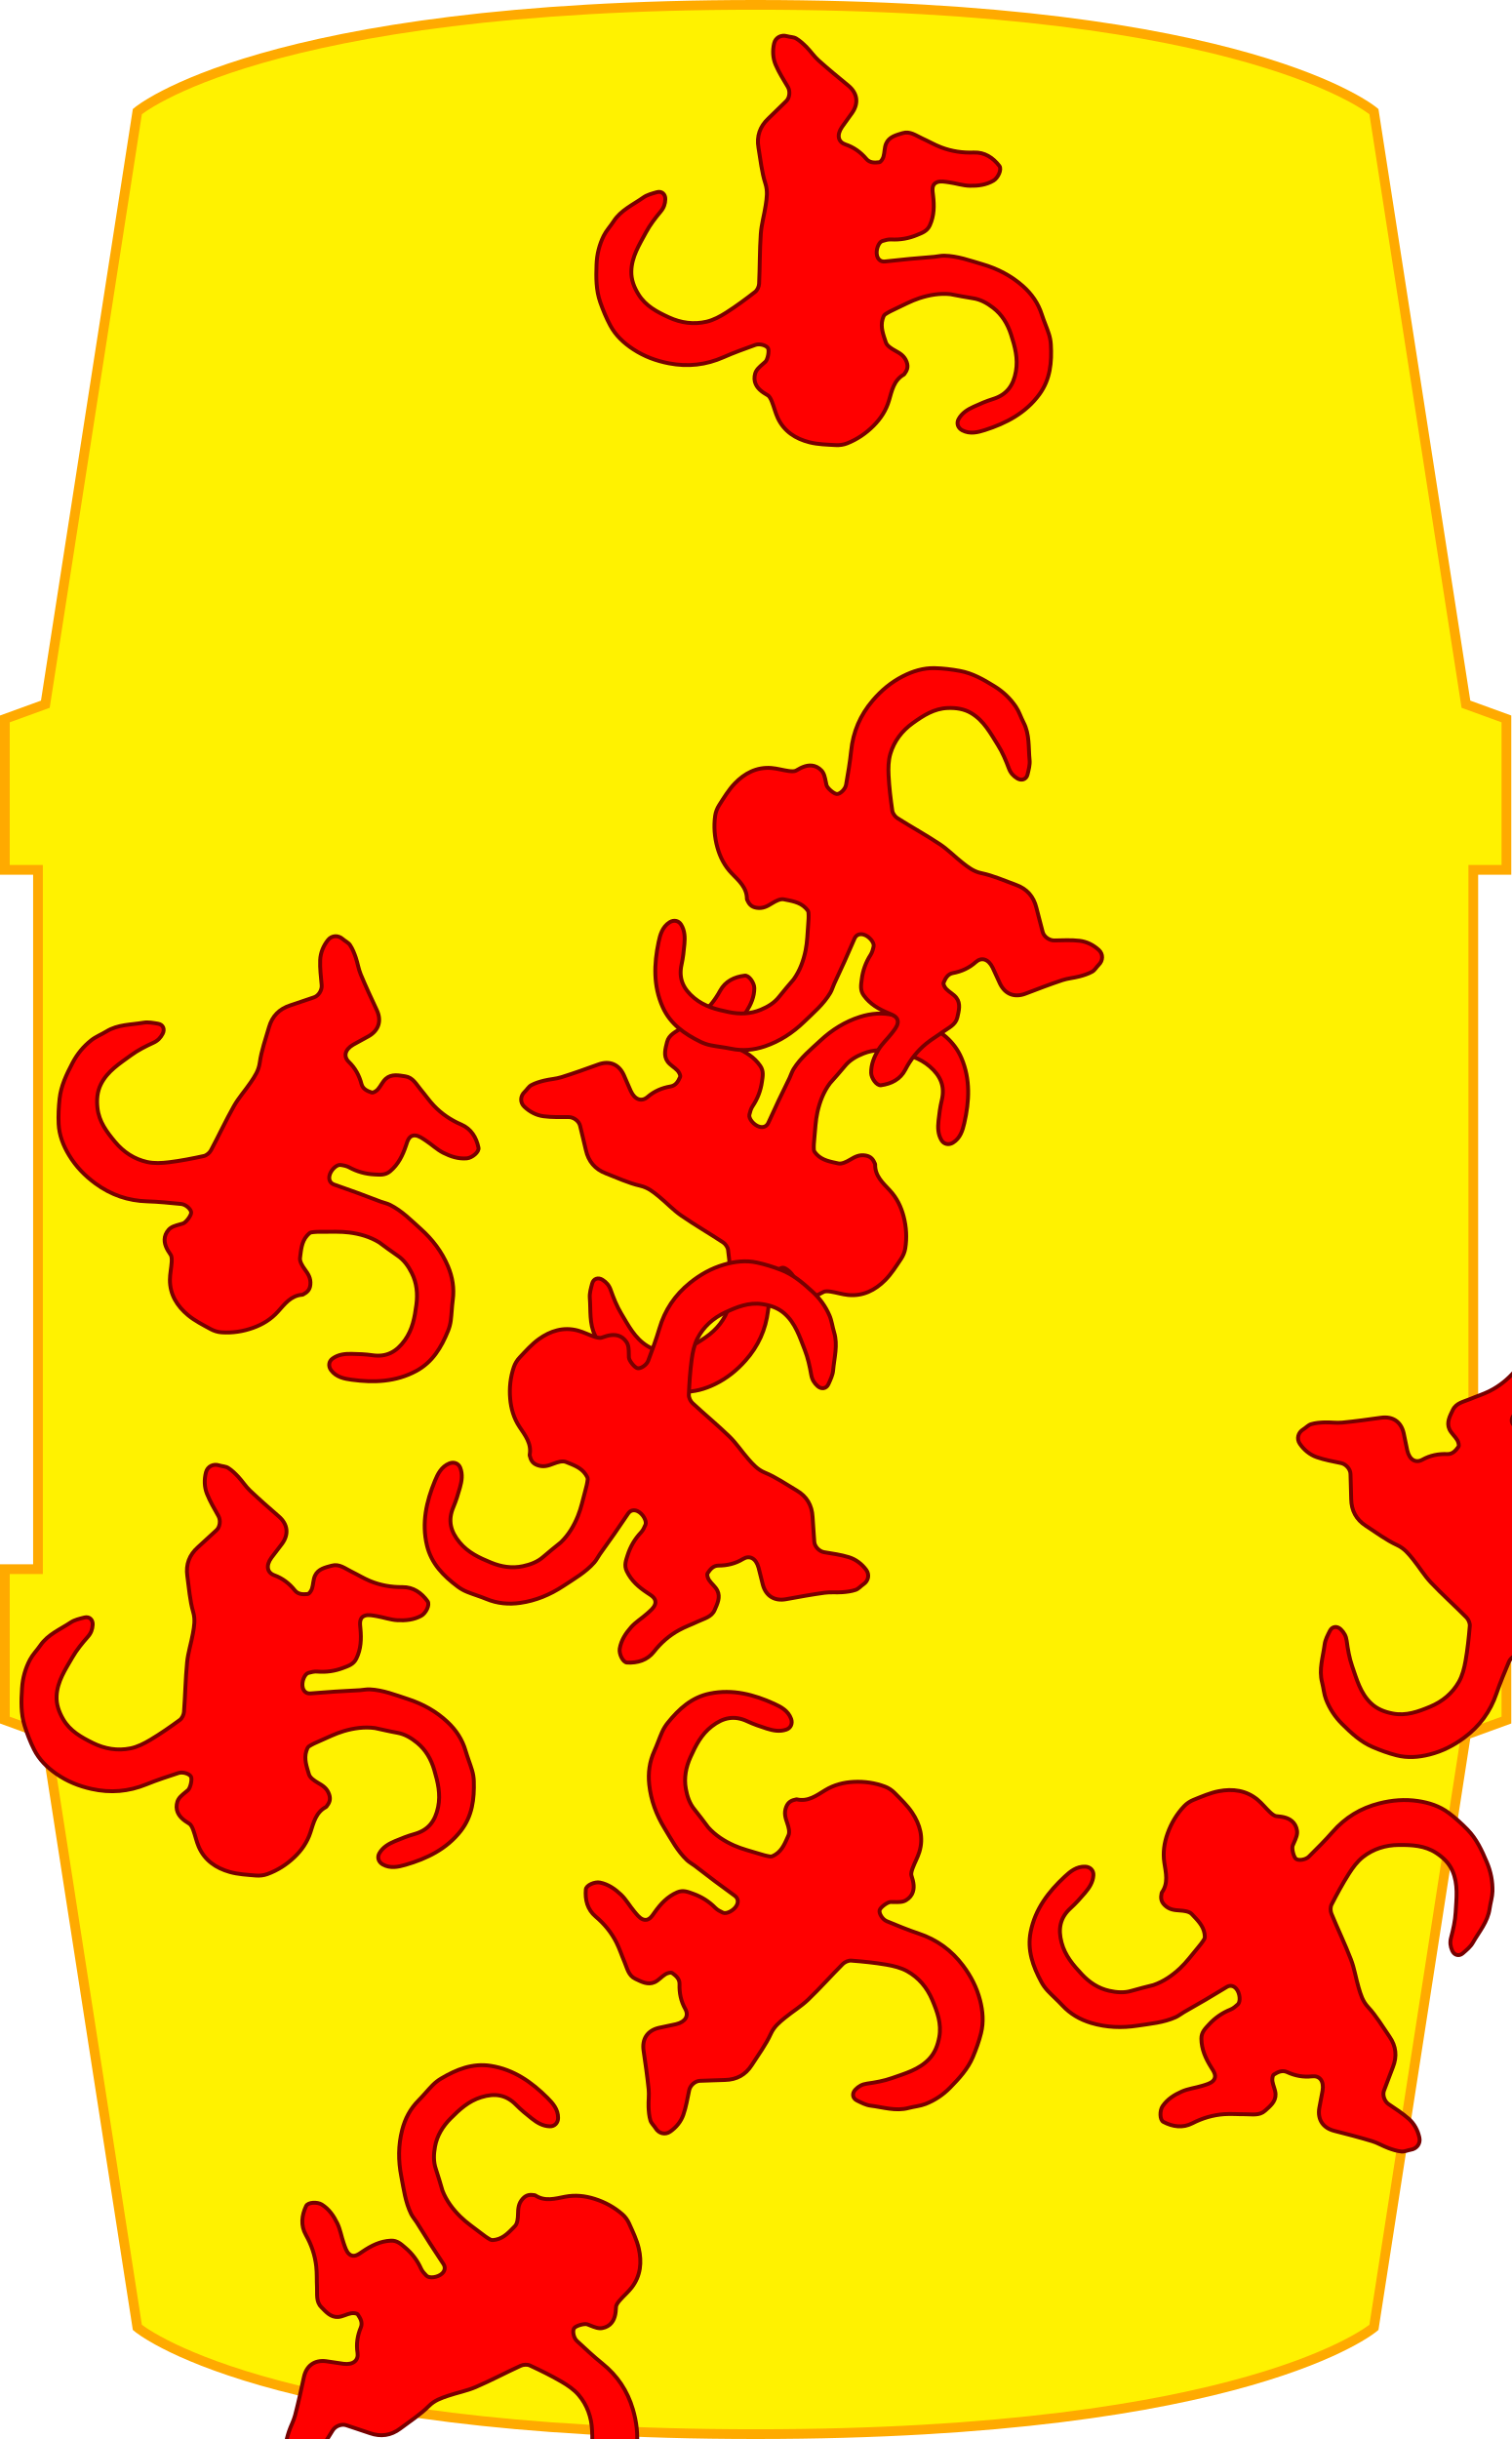
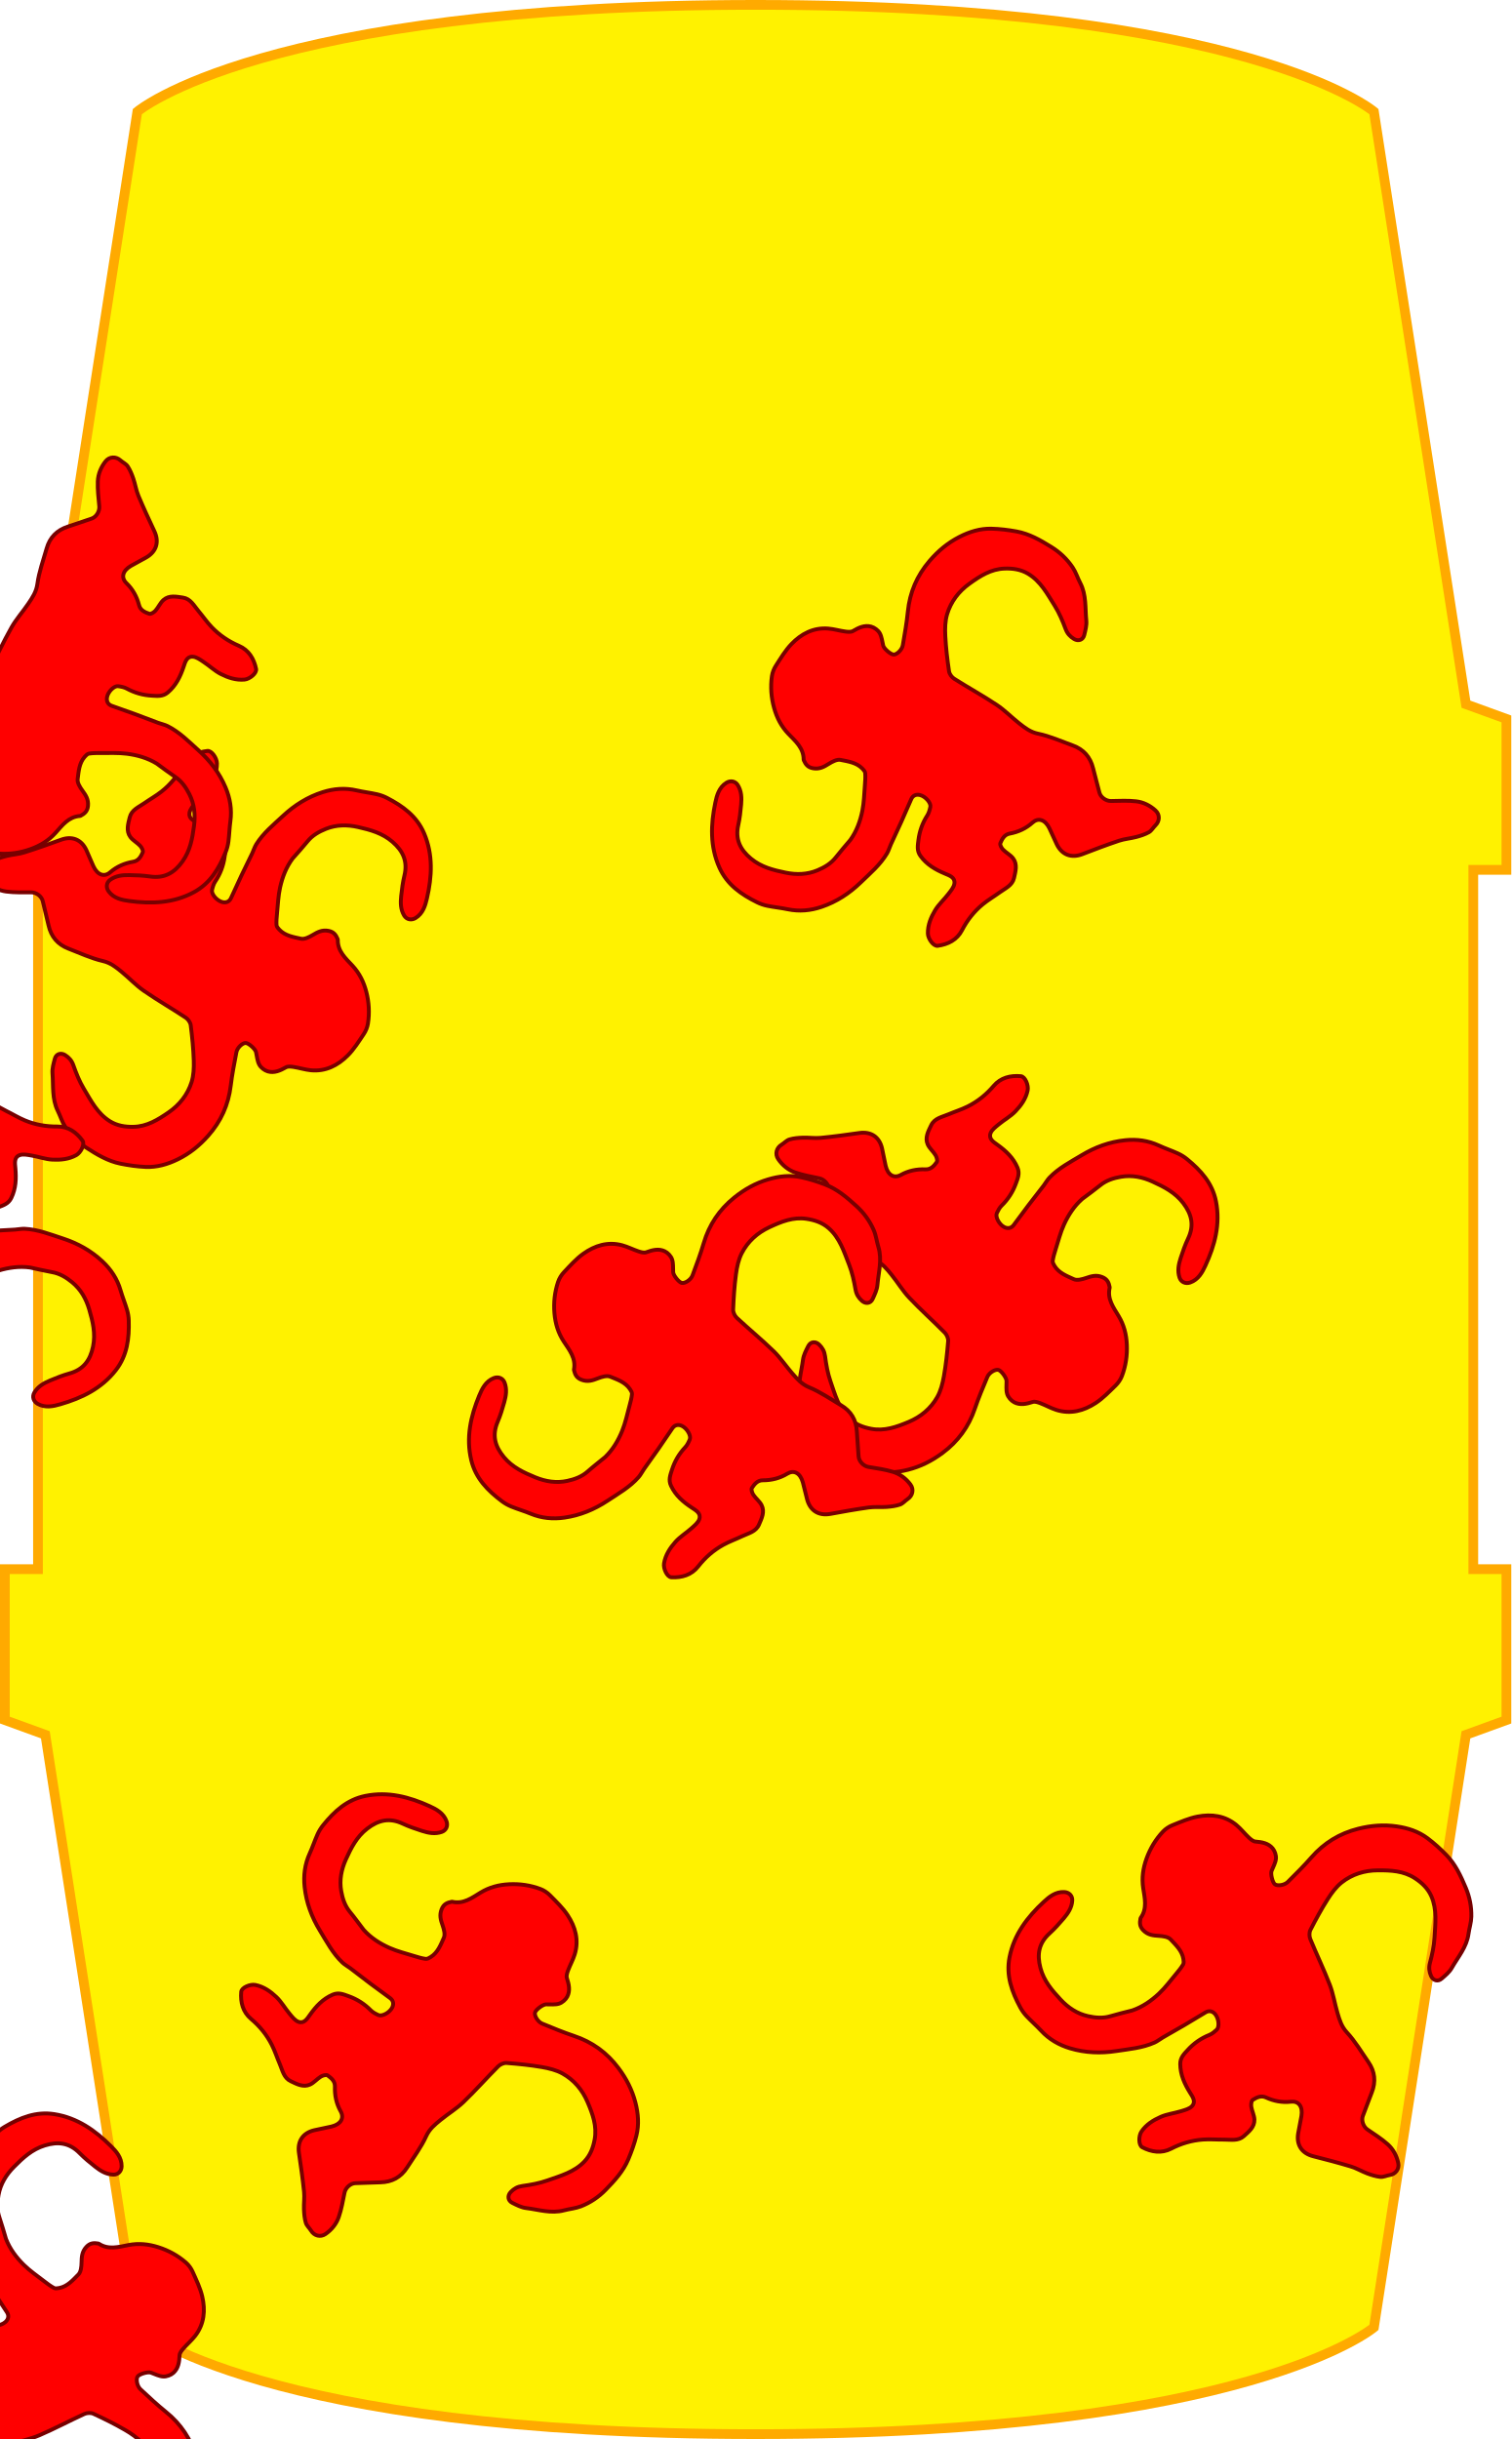
<svg xmlns="http://www.w3.org/2000/svg" viewBox="0 0 1554.198 2507.967">
  <defs>
    <path id="monkey" fill="#FF0000" stroke="#770000" stroke-width="4" d="M133.722,220.031c10.107-4.77,18.307-11.972,25.342-20.195 c5.798-6.776,10.334-14.642,15.308-22.105c2.24-3.361,4.466-6.79,6.126-10.449 c0.678-1.495,0.133-3.76-0.358-5.536c-2.319-8.395-9.225-13.42-15.265-18.615 c-2.792-2.401-8.242-2.518-12.419-2.31c-5.962,0.297-11.13,0.373-16.349-3.772 c-4.438-3.525-4.819-7.346-4.402-12.037c0.015-0.164,0.047-0.342,0.126-0.482 c5.848-10.377,1.904-20.637-0.779-30.701c-2.738-10.27-2.383-20.358,0.036-30.465 c2.585-10.803,7.16-20.821,13.855-29.675c2.286-3.023,5.503-5.7,8.854-7.49 c8.048-4.299,16.108-9.007,24.744-11.672c13.913-4.293,28.053-4.088,40.783,4.375 c4.943,3.285,9.155,7.65,13.926,11.221c2.116,1.584,4.822,3.462,7.208,3.394 c6.8-0.195,13.481,0.221,18.443,5.046c2.5,2.43,4.43,6.627,4.507,10.072 c0.098,4.349-1.918,8.758-3.097,13.12c-0.845,3.127,2.236,11.594,4.903,13.226 c2.791,1.708,9.885-0.033,12.942-3.838c7.305-9.092,14.684-18.166,21.335-27.733 c11.314-16.274,26.024-27.655,44.618-34.602 c12.693-4.742,25.469-7.214,39.026-6.755 c11.701,0.396,22.837,2.734,32.859,8.623 c7.435,4.369,14.496,9.522,21.173,14.998 c10.29,8.44,17.002,19.611,23.468,31.181 c5.169,9.25,8.129,18.829,9.039,29.053c0.526,5.914-0.795,11.97-0.949,17.971 c-0.354,13.759-8.164,24.828-13.326,36.798 c-1.928,4.47-5.685,8.275-9.073,11.956c-3.559,3.867-8.631,2.85-11.178-1.647 c-2.333-4.117-3.298-8.123-2.549-13.116c1.304-8.691,2.288-17.609,1.817-26.346 c-0.772-14.318-0.403-29.047-8.009-42.123 c-4.37-7.513-10.978-12.497-18.608-16.375 c-12.514-6.361-25.685-5.453-38.981-3.911 c-13.636,1.582-25.777,6.91-35.439,16.38 c-5.224,5.121-9.165,11.925-12.434,18.583 c-5.356,10.907-9.953,22.216-14.265,33.586c-1.003,2.644-0.495,6.719,0.899,9.273 c8.174,14.979,17.285,29.461,25.124,44.605 c4.578,8.844,7.154,18.702,11.049,27.927 c2.891,6.848,5.576,13.398,11.863,18.824 c9.412,8.122,17.015,18.362,25.253,27.817c7.8,8.953,10.049,19.215,6.895,30.725 c-2.26,8.245-4.187,16.581-6.413,24.836c-1.317,4.883,1.637,11.076,6.164,13.487 c7.607,4.05,15.444,7.859,22.426,12.833 c6.101,4.346,10.46,10.703,12.877,17.985 c1.971,5.937-1.472,11.642-7.436,13.251c-3.154,0.851-6.207,2.89-9.315,2.91 c-4.614,0.03-9.319-0.927-13.835-2.061c-5.88-1.476-11.504-4.129-17.432-5.227 c-13.145-2.435-26.389-4.371-39.634-6.218 c-11.907-1.661-18.69-9.534-18.011-21.694c0.336-6.02,1.055-12.019,1.372-18.04 c0.536-10.168-4.743-15.262-12.363-13.508 c-8.836,2.034-17.501,1.33-26.064-1.529c-5.236-1.749-9.476,1.103-13.124,3.978 c-1.344,1.059-1.38,4.847-0.789,7.064c1.174,4.407,4.038,8.466,4.68,12.89 c1.112,7.66-4.327,12.95-8.88,18.083c-5.296,5.97-13.083,4.979-20.089,5.836 c-7.088,0.868-14.293,1.006-21.294,2.294 c-11.362,2.089-21.821,6.468-31.575,12.941c-9.232,6.127-19.564,5.745-29.619,1.835 c-4.168-1.621-5.152-11.267-2.673-15.948c4.146-7.829,10.864-13.067,18.096-17.254 c6.162-3.568,13.43-5.173,20.035-8.046c3.821-1.662,8.367-3.313,10.686-6.397 c3.833-5.096-0.507-9.705-3.592-13.638 c-6.58-8.39-11.848-17.109-13.178-28.104c-0.803-6.641,2.934-10.897,6.113-15.277 c5.35-7.37,12.158-13.364,20.343-17.746c2.649-1.419,4.904-3.807,6.921-6.116 c2.681-3.07,1.008-11.713-3.332-15.796c-2.792-2.626-6.455-3.385-9.943-0.754 c-6.784,5.118-13.48,10.354-20.292,15.435 c-6.821,5.087-13.759,10.017-20.604,15.074c-2.719,2.009-5.121,4.52-8.015,6.208 c-11.791,6.877-25.067,9.455-38.056,12.939 c-15.683,4.207-31.486,5.337-47.428,2.445 c-11.765-2.134-22.486-6.806-31.675-14.777 c-5.338-4.631-11.2-8.654-16.566-13.254c-2.788-2.391-5.343-5.211-7.432-8.232 C8.425,214.512,0.584,198.644,2.215,179.517 c2.029-23.79,13.738-43.107,28.751-60.45 c4.888-5.646,10.862-11.827,19.799-12.347c4.937-0.288,8.93,2.855,9.171,7.797 c0.356,7.304-2.817,13.391-6.68,19.099c-3.983,5.886-8.129,11.735-12.831,17.045 c-9.84,11.113-10.677,22.788-5.363,36.44 c4.991,12.821,14.265,21.465,24.135,29.958 c8.647,7.44,18.515,12.57,29.905,13.827c7.733,0.853,15.524,0.669,22.998-2.521 C119.2,225.336,126.507,222.79,133.722,220.031z " />
  </defs>
  <path fill="#FFF200" stroke="#FFAA00" stroke-width="10" d="M777.099,2502.967c507.163,0,635.846-109.759,635.846-109.759 l94.62-609.353l41.633-15.139v-155.177h-34.063V894.428h34.063V739.251l-41.633-15.139 l-94.62-609.353c0,0-128.683-109.759-635.846-109.759S141.253,114.759,141.253,114.759 L46.633,724.112L5,739.251v155.177h34.063v719.112H5v155.177l41.633,15.139 l94.62,609.353C141.253,2393.208,269.936,2502.967,777.099,2502.967z " />
-   <use href="#monkey" transform="translate(522.207 1014.477) rotate(152.0649 247.5639 184.2578)" />
-   <use href="#monkey" transform="translate(1302.352 1407.255) rotate(163.9292 247.5639 184.2578)" />
-   <use href="#monkey" transform="translate(547.2241 1793.884) rotate(73.59489 247.5639 184.2578)" />
-   <use href="#monkey" transform="translate(1055.719 1833.885) rotate(6.308222 247.5639 184.2578)" />
-   <use href="#monkey" transform="translate(235.1087 2184.42) rotate(94.05626 247.5639 184.2578)" />
-   <use href="#monkey" transform="translate(614.1723 89.67538) rotate(211.3198 247.5639 184.2578)" />
-   <use href="#monkey" transform="translate(50.18383 1017.511) rotate(236.8459 247.5639 184.2578)" />
-   <use href="#monkey" transform="translate(425.8113 1331.894) rotate(341.5738 247.5639 184.2578)" />
-   <use href="#monkey" transform="translate(23.19661 1560.691) rotate(212.9944 247.5639 184.2578)" />
-   <use href="#monkey" transform="translate(650.7442 736.3105) rotate(330.9501 247.5639 184.2578)" />
+   <use href="#monkey" transform="translate(522.207 1014.477) rotate(152.0649)" />
+   <use href="#monkey" transform="translate(1302.352 1407.255) rotate(163.9292)" />
+   <use href="#monkey" transform="translate(547.2241 1793.884) rotate(73.59489)" />
+   <use href="#monkey" transform="translate(1055.719 1833.885) rotate(6.308222)" />
+   <use href="#monkey" transform="translate(235.1087 2184.42) rotate(94.05626)" />
+   <use href="#monkey" transform="translate(614.1723 89.67538) rotate(211.3198)" />
+   <use href="#monkey" transform="translate(50.18383 1017.511) rotate(236.8459)" />
+   <use href="#monkey" transform="translate(425.8113 1331.894) rotate(341.5738)" />
+   <use href="#monkey" transform="translate(23.19661 1560.691) rotate(212.9944)" />
+   <use href="#monkey" transform="translate(650.7442 736.3105) rotate(330.9501)" />
</svg>
